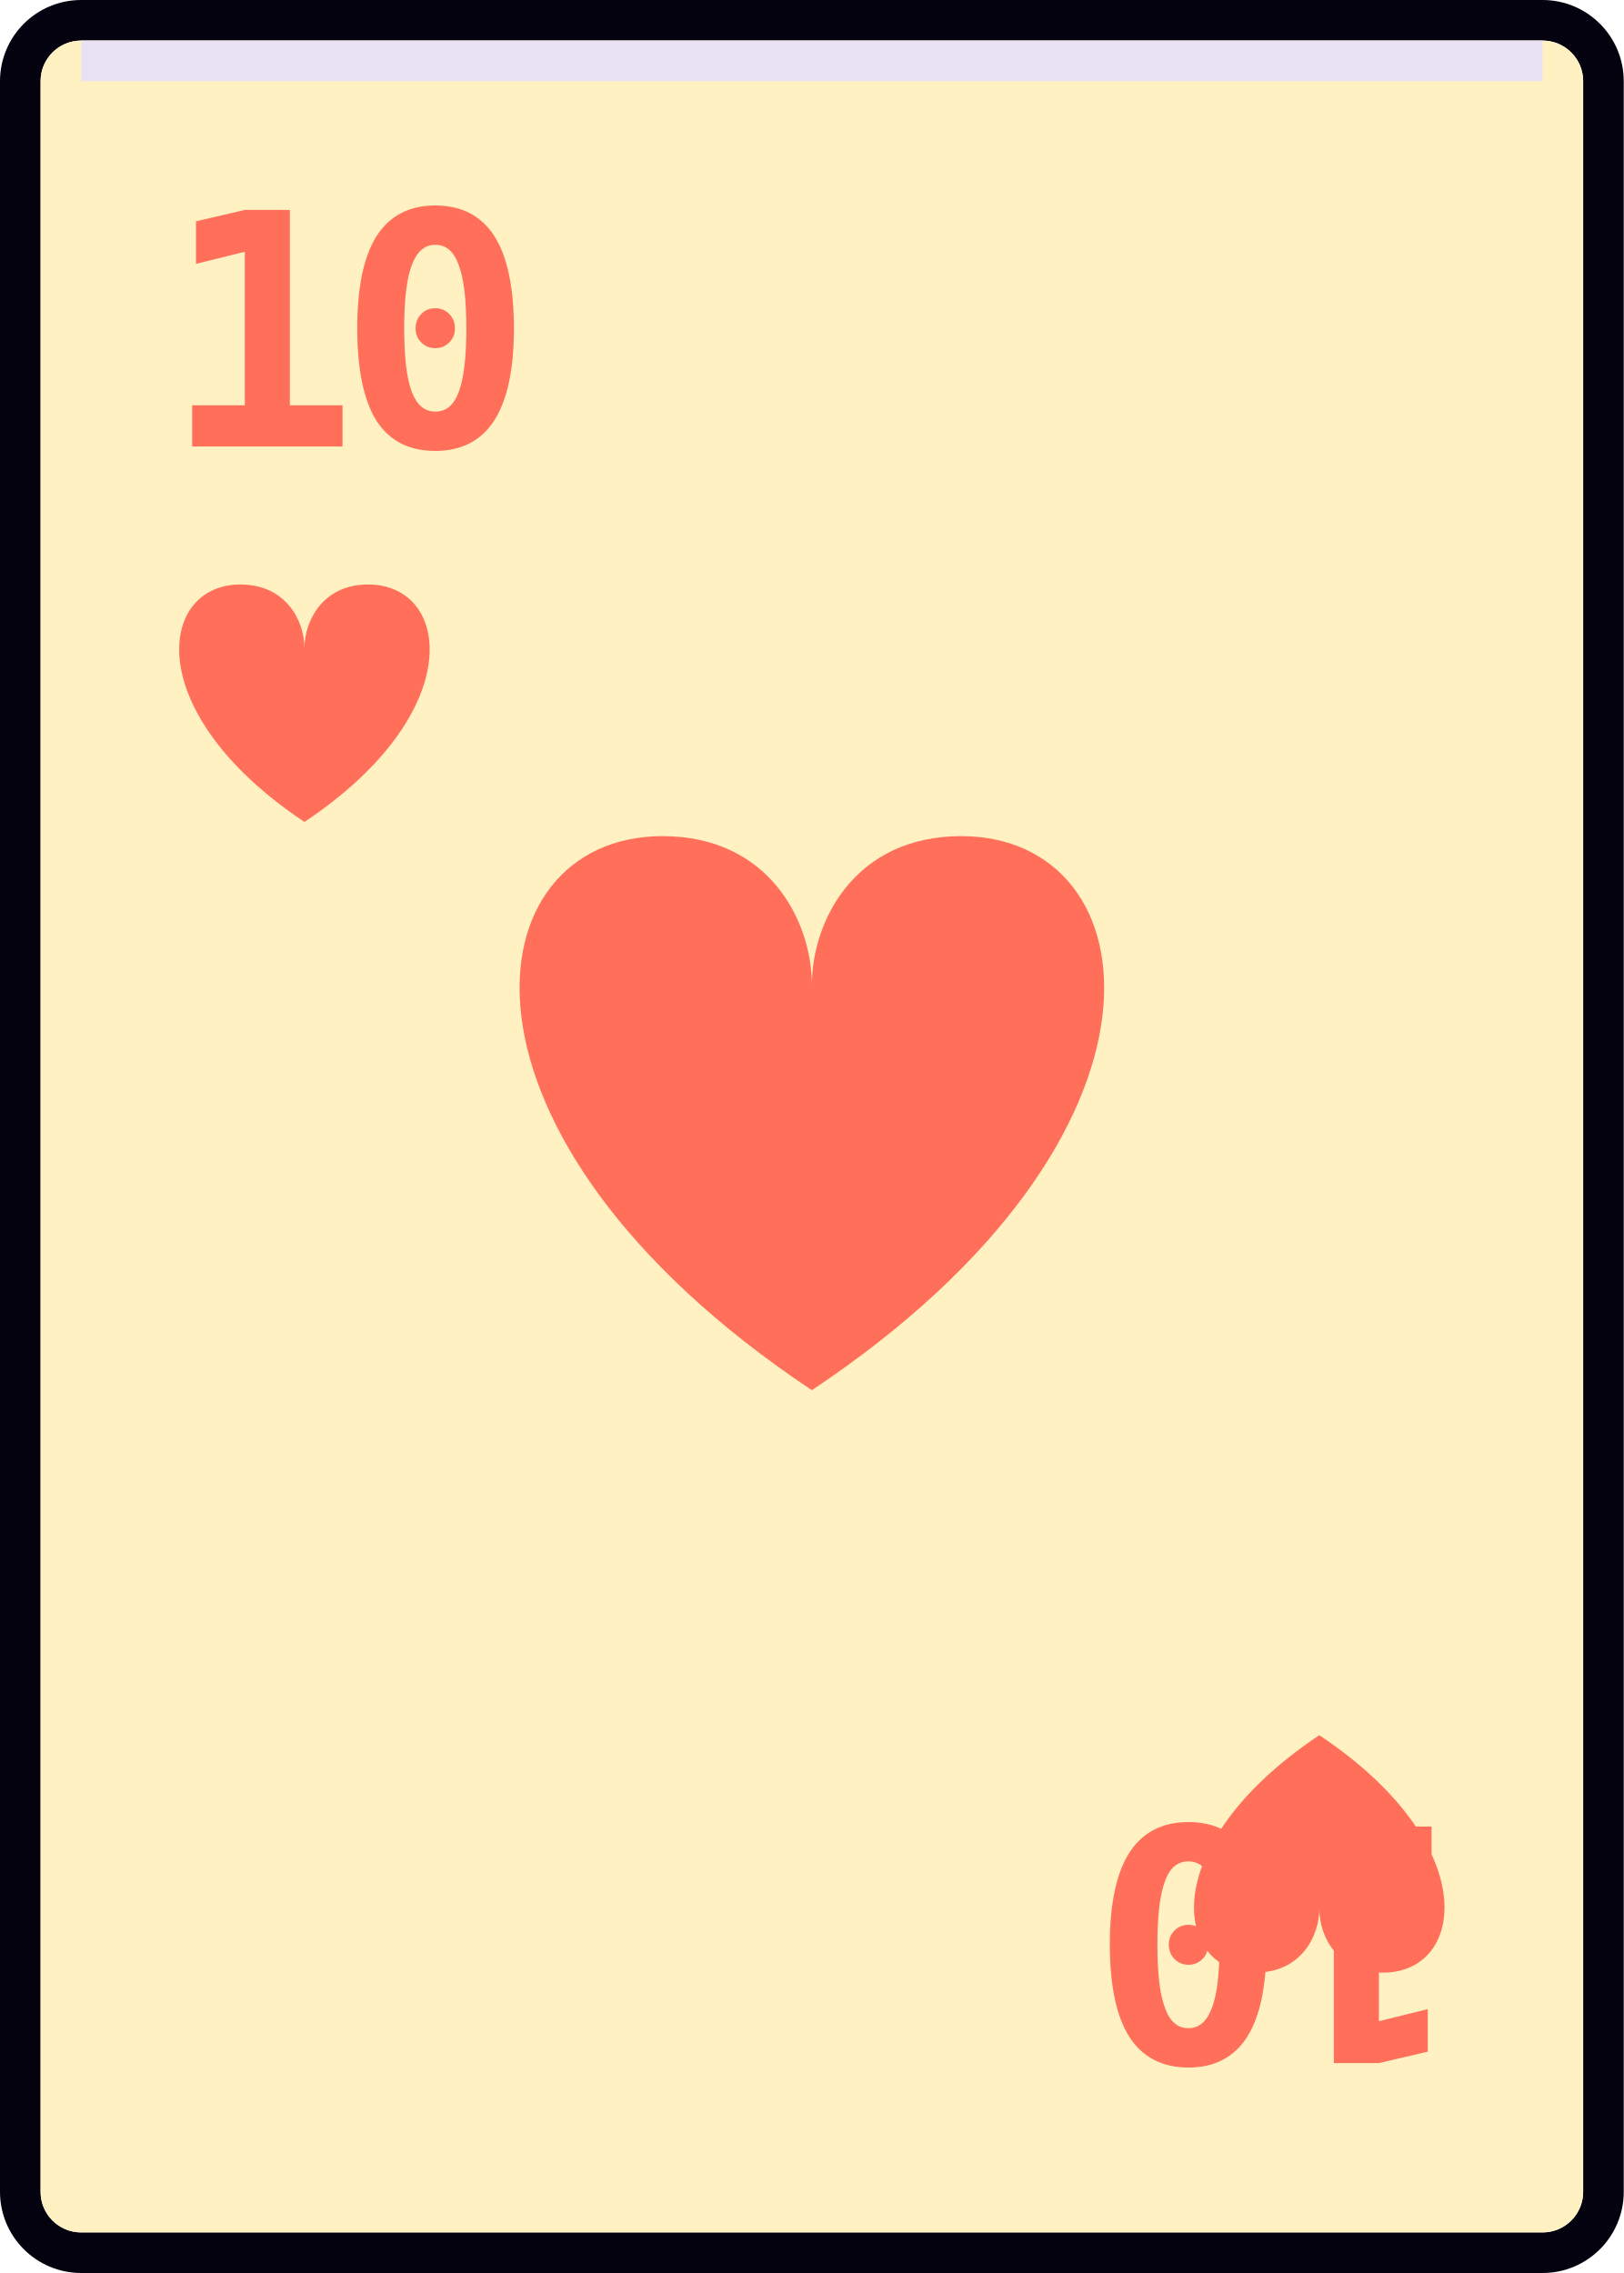
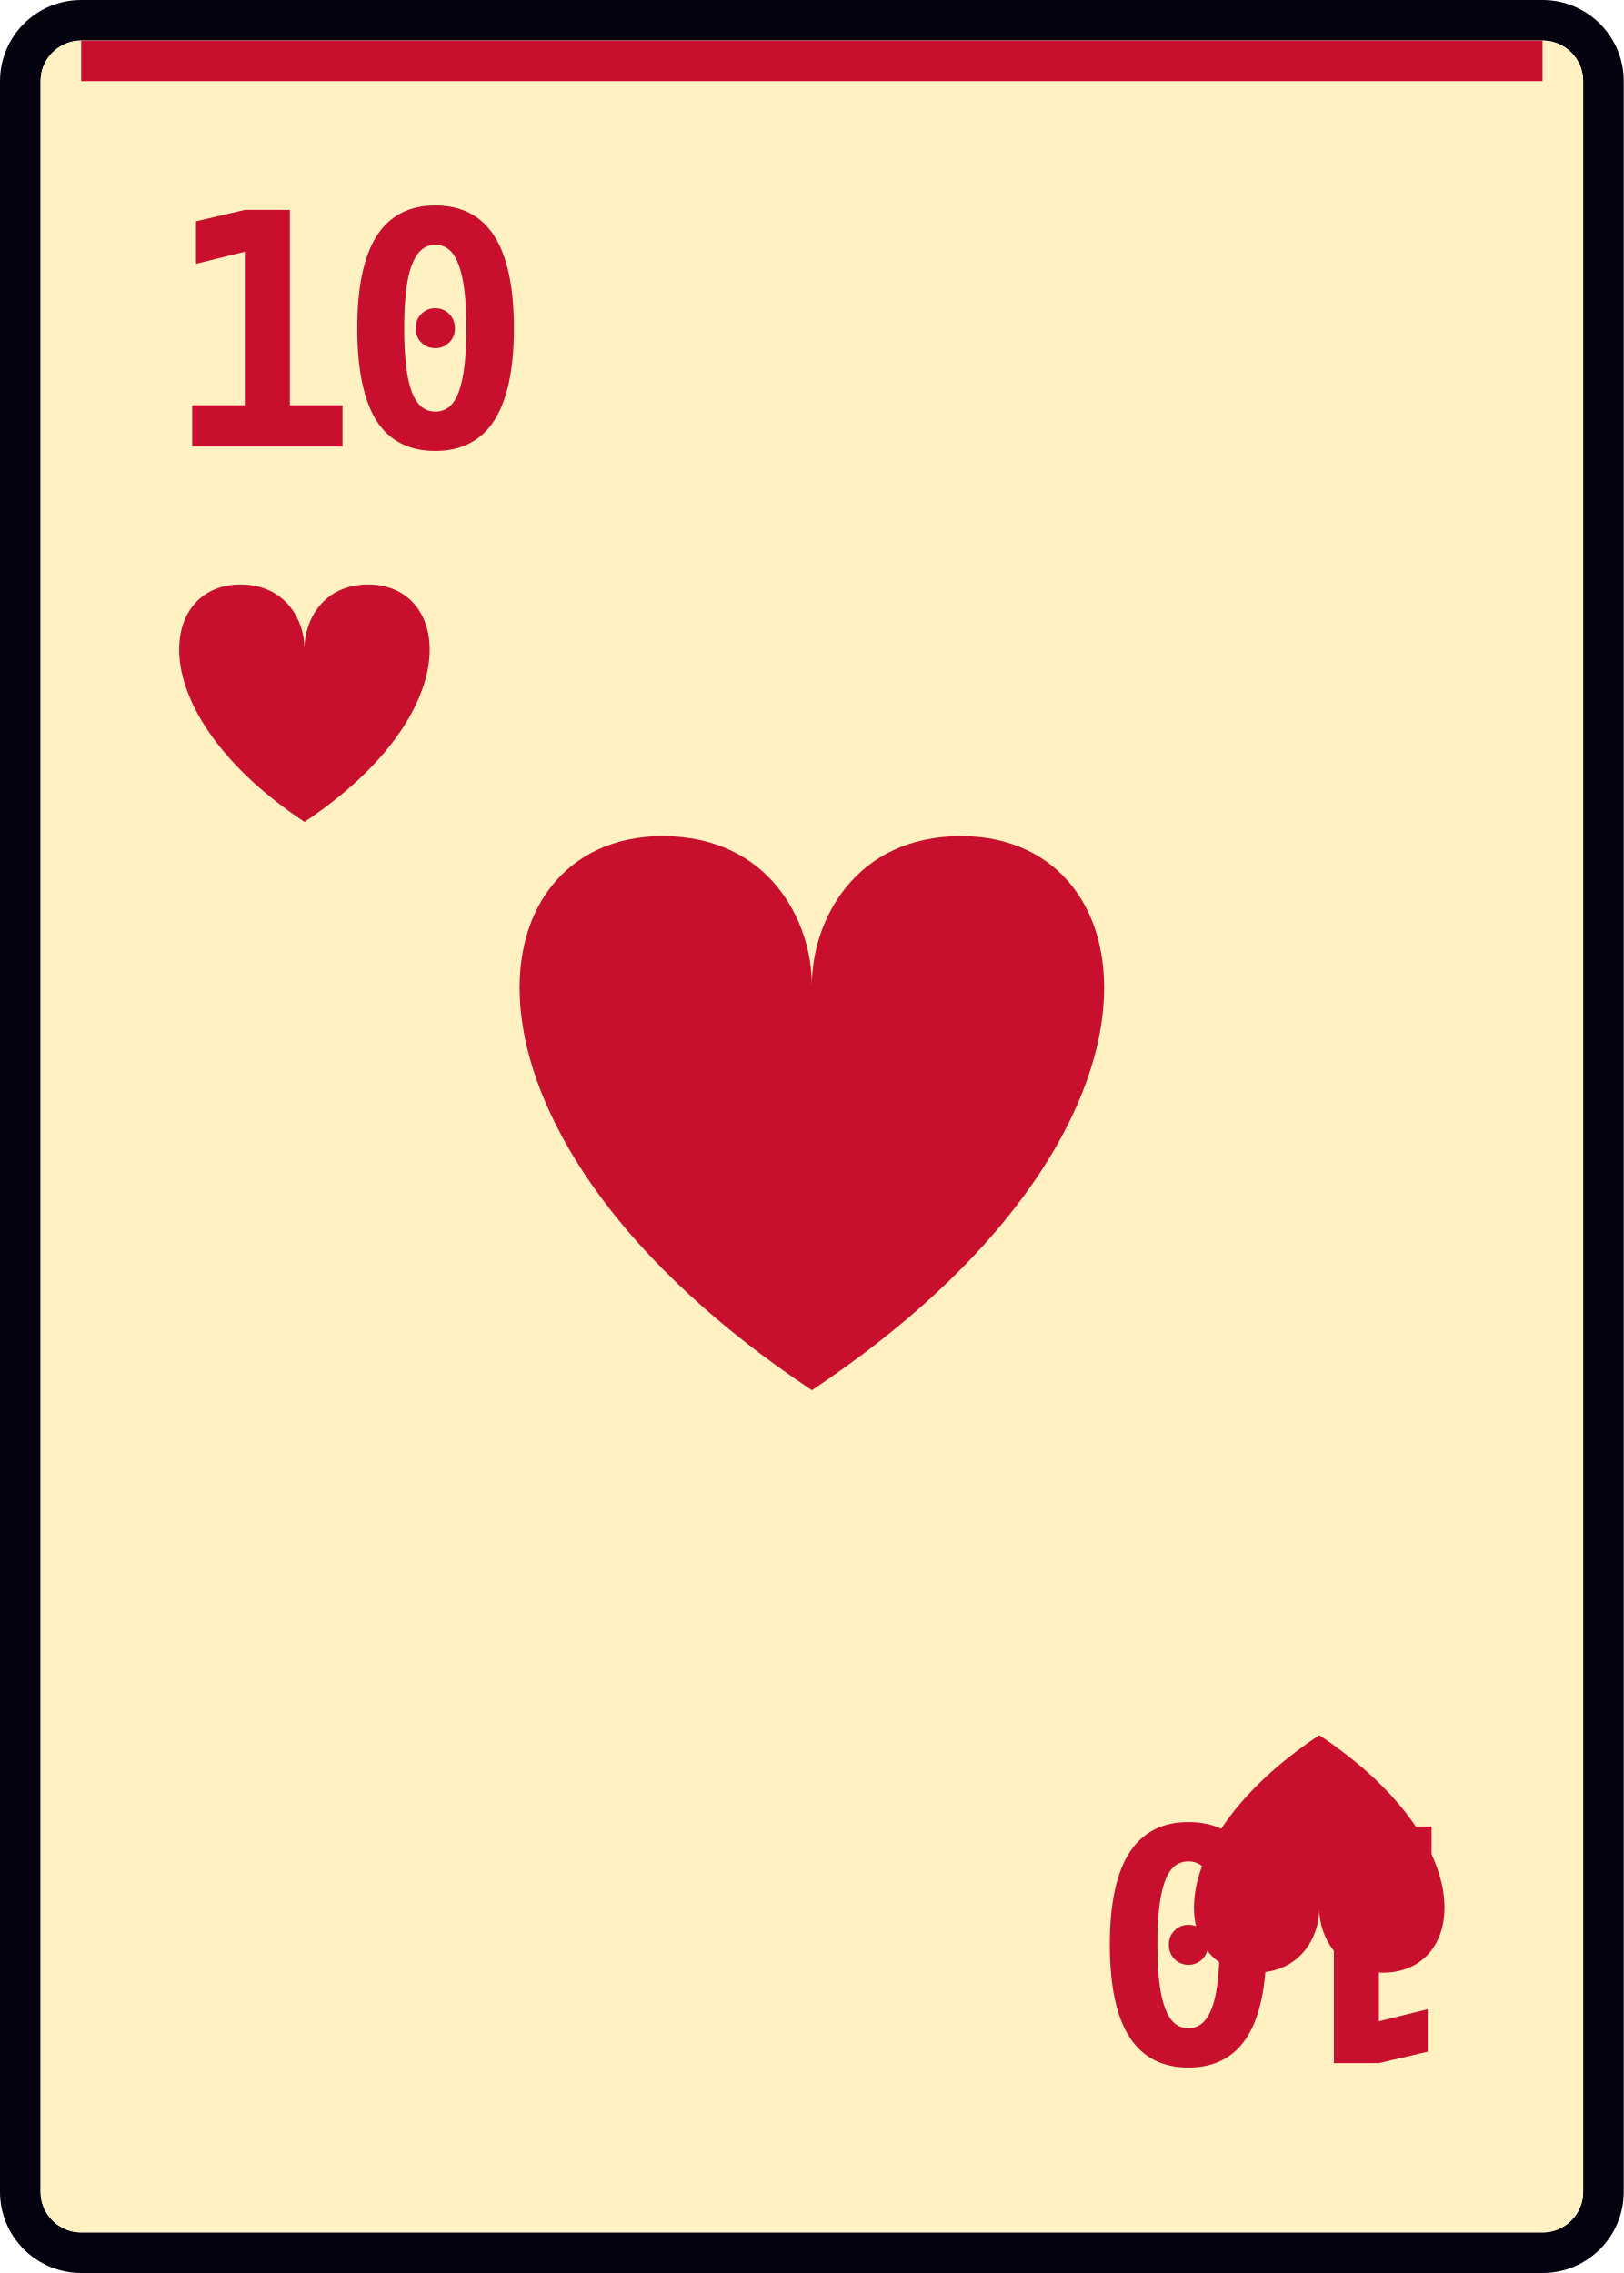
<svg xmlns="http://www.w3.org/2000/svg" viewBox="0 0 40 56" width="40" height="56" shape-rendering="geometricPrecision">
  <g id="edge">
    <rect x="0.5" y="0.5" width="39" height="55" rx="1.5" ry="1.5" fill="none" stroke="#05020F" stroke-width="1" />
  </g>
  <g id="face">
    <rect x="1" y="1" width="38" height="54" rx="1" ry="1" fill="#FFF1C1" />
-     <line x1="2" y1="1.5" x2="38" y2="1.5" stroke="#E9E2F5" stroke-width="1" />
+     <line x1="2" y1="1.5" x2="38" y2="1.5" stroke="#C8102E" stroke-width="1" />
  </g>
  <g id="rank">
-     <text x="4" y="11" fill="#FF6F59" font-size="8" font-family="ui-monospace, SFMono-Regular, Menlo, Consolas, monospace" font-weight="700" letter-spacing="-0.5">10</text>
+     <text x="4" y="11" fill="#C8102E" font-size="8" font-family="ui-monospace, SFMono-Regular, Menlo, Consolas, monospace" font-weight="700" letter-spacing="-0.5">10</text>
    <g transform="translate(36,52) rotate(180)">
-       <text x="0" y="7" fill="#FF6F59" font-size="8" font-family="ui-monospace, SFMono-Regular, Menlo, Consolas, monospace" font-weight="700" letter-spacing="-0.5">10</text>
+       <text x="0" y="7" fill="#C8102E" font-size="8" font-family="ui-monospace, SFMono-Regular, Menlo, Consolas, monospace" font-weight="700" letter-spacing="-0.5">10</text>
    </g>
  </g>
  <g id="suit">
-     <path d="M 7.5,20.25 C 3.45,17.55 3.9,14.4 5.92,14.4 C 7.05,14.4 7.5,15.3 7.5,15.97 C 7.5,15.3 7.95,14.4 9.07,14.4 C 11.1,14.4 11.55,17.55 7.5,20.25 Z" fill="#FF6F59" />
-     <path d="M 20,34.25 C 10.55,27.95 11.6,20.6 16.32,20.6 C 18.95,20.6 20,22.7 20,24.27 C 20,22.7 21.05,20.6 23.68,20.6 C 28.4,20.6 29.45,27.95 20,34.25 Z" fill="#FF6F59" />
+     <path d="M 7.5,20.25 C 3.45,17.55 3.9,14.4 5.92,14.4 C 7.05,14.4 7.5,15.3 7.5,15.97 C 7.5,15.3 7.95,14.4 9.07,14.4 C 11.1,14.4 11.55,17.55 7.5,20.25 Z" fill="#C8102E" />
+     <path d="M 20,34.25 C 10.55,27.95 11.6,20.6 16.32,20.6 C 18.95,20.6 20,22.7 20,24.27 C 20,22.7 21.05,20.6 23.68,20.6 C 28.4,20.6 29.45,27.95 20,34.25 Z" fill="#C8102E" />
    <g transform="translate(36,52) rotate(180)">
-       <path d="M 3.5,9.25 C -0.55,6.55 -0.1,3.4 1.93,3.4 C 3.05,3.4 3.5,4.3 3.5,4.97 C 3.5,4.3 3.95,3.4 5.08,3.4 C 7.1,3.4 7.55,6.55 3.5,9.25 Z" fill="#FF6F59" />
+       <path d="M 3.5,9.25 C -0.55,6.55 -0.1,3.4 1.93,3.4 C 3.05,3.4 3.5,4.3 3.5,4.97 C 3.5,4.3 3.95,3.4 5.08,3.4 C 7.1,3.4 7.55,6.55 3.5,9.25 Z" fill="#C8102E" />
    </g>
  </g>
</svg>
